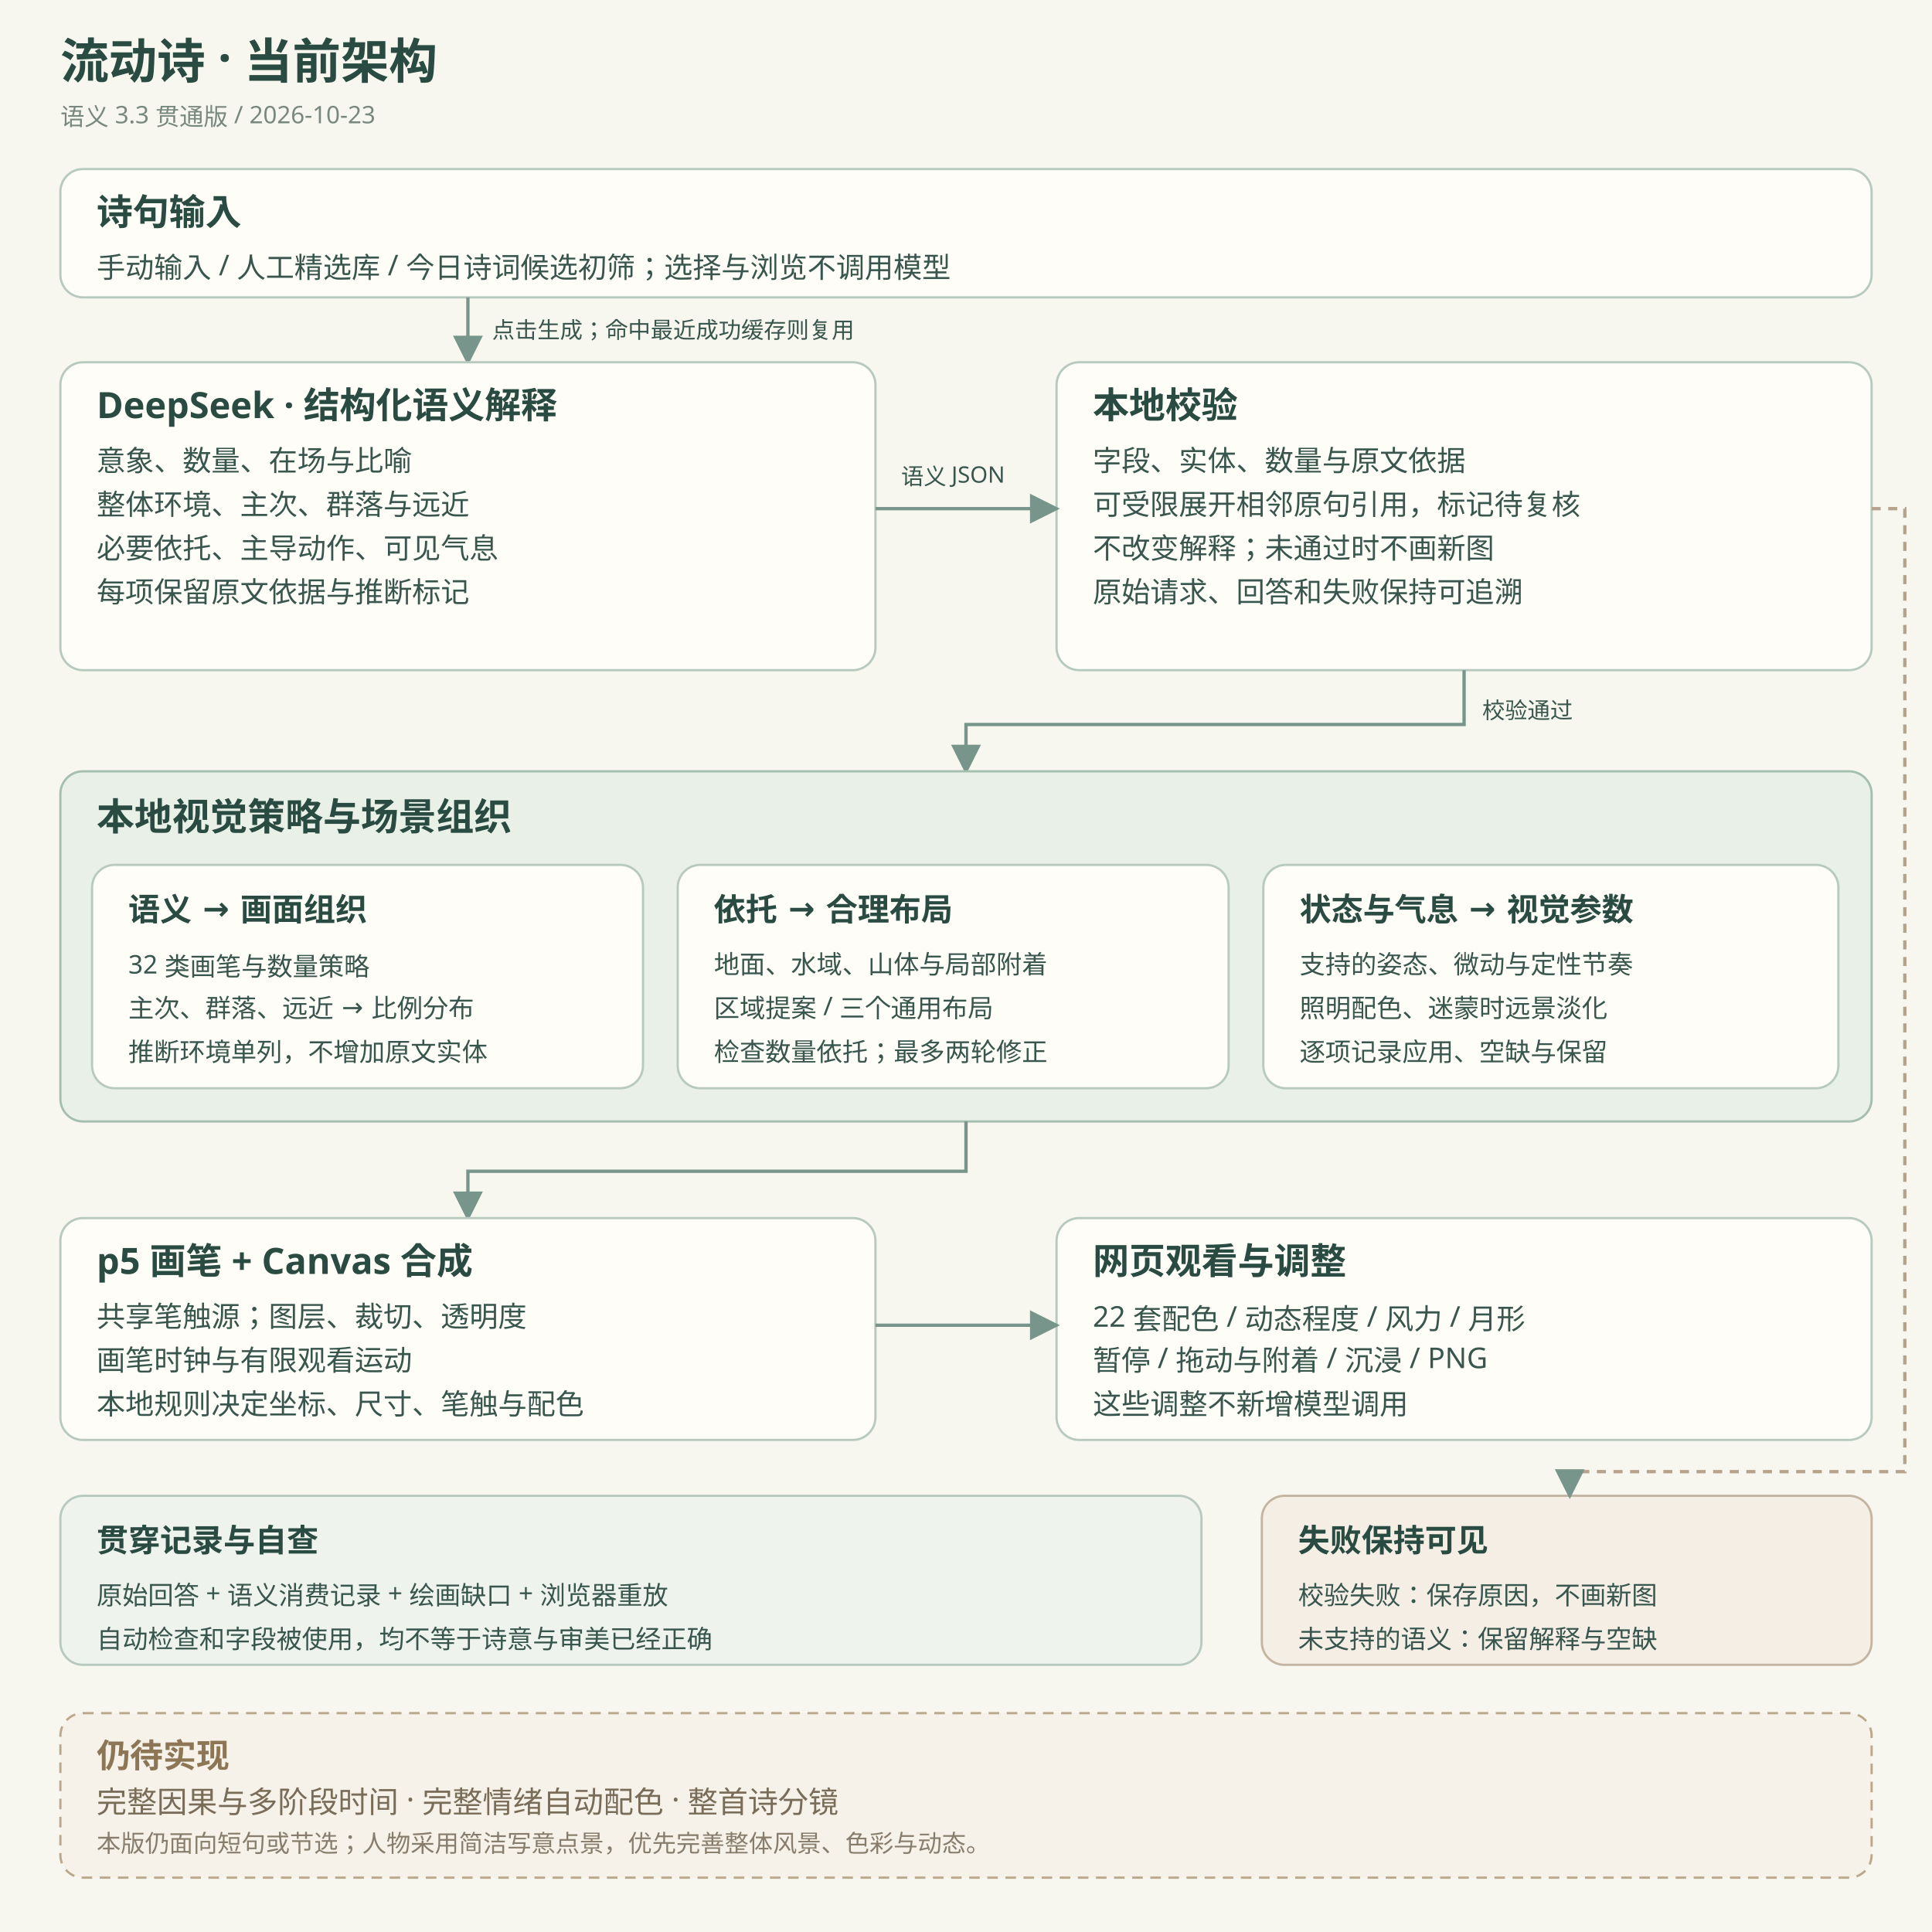
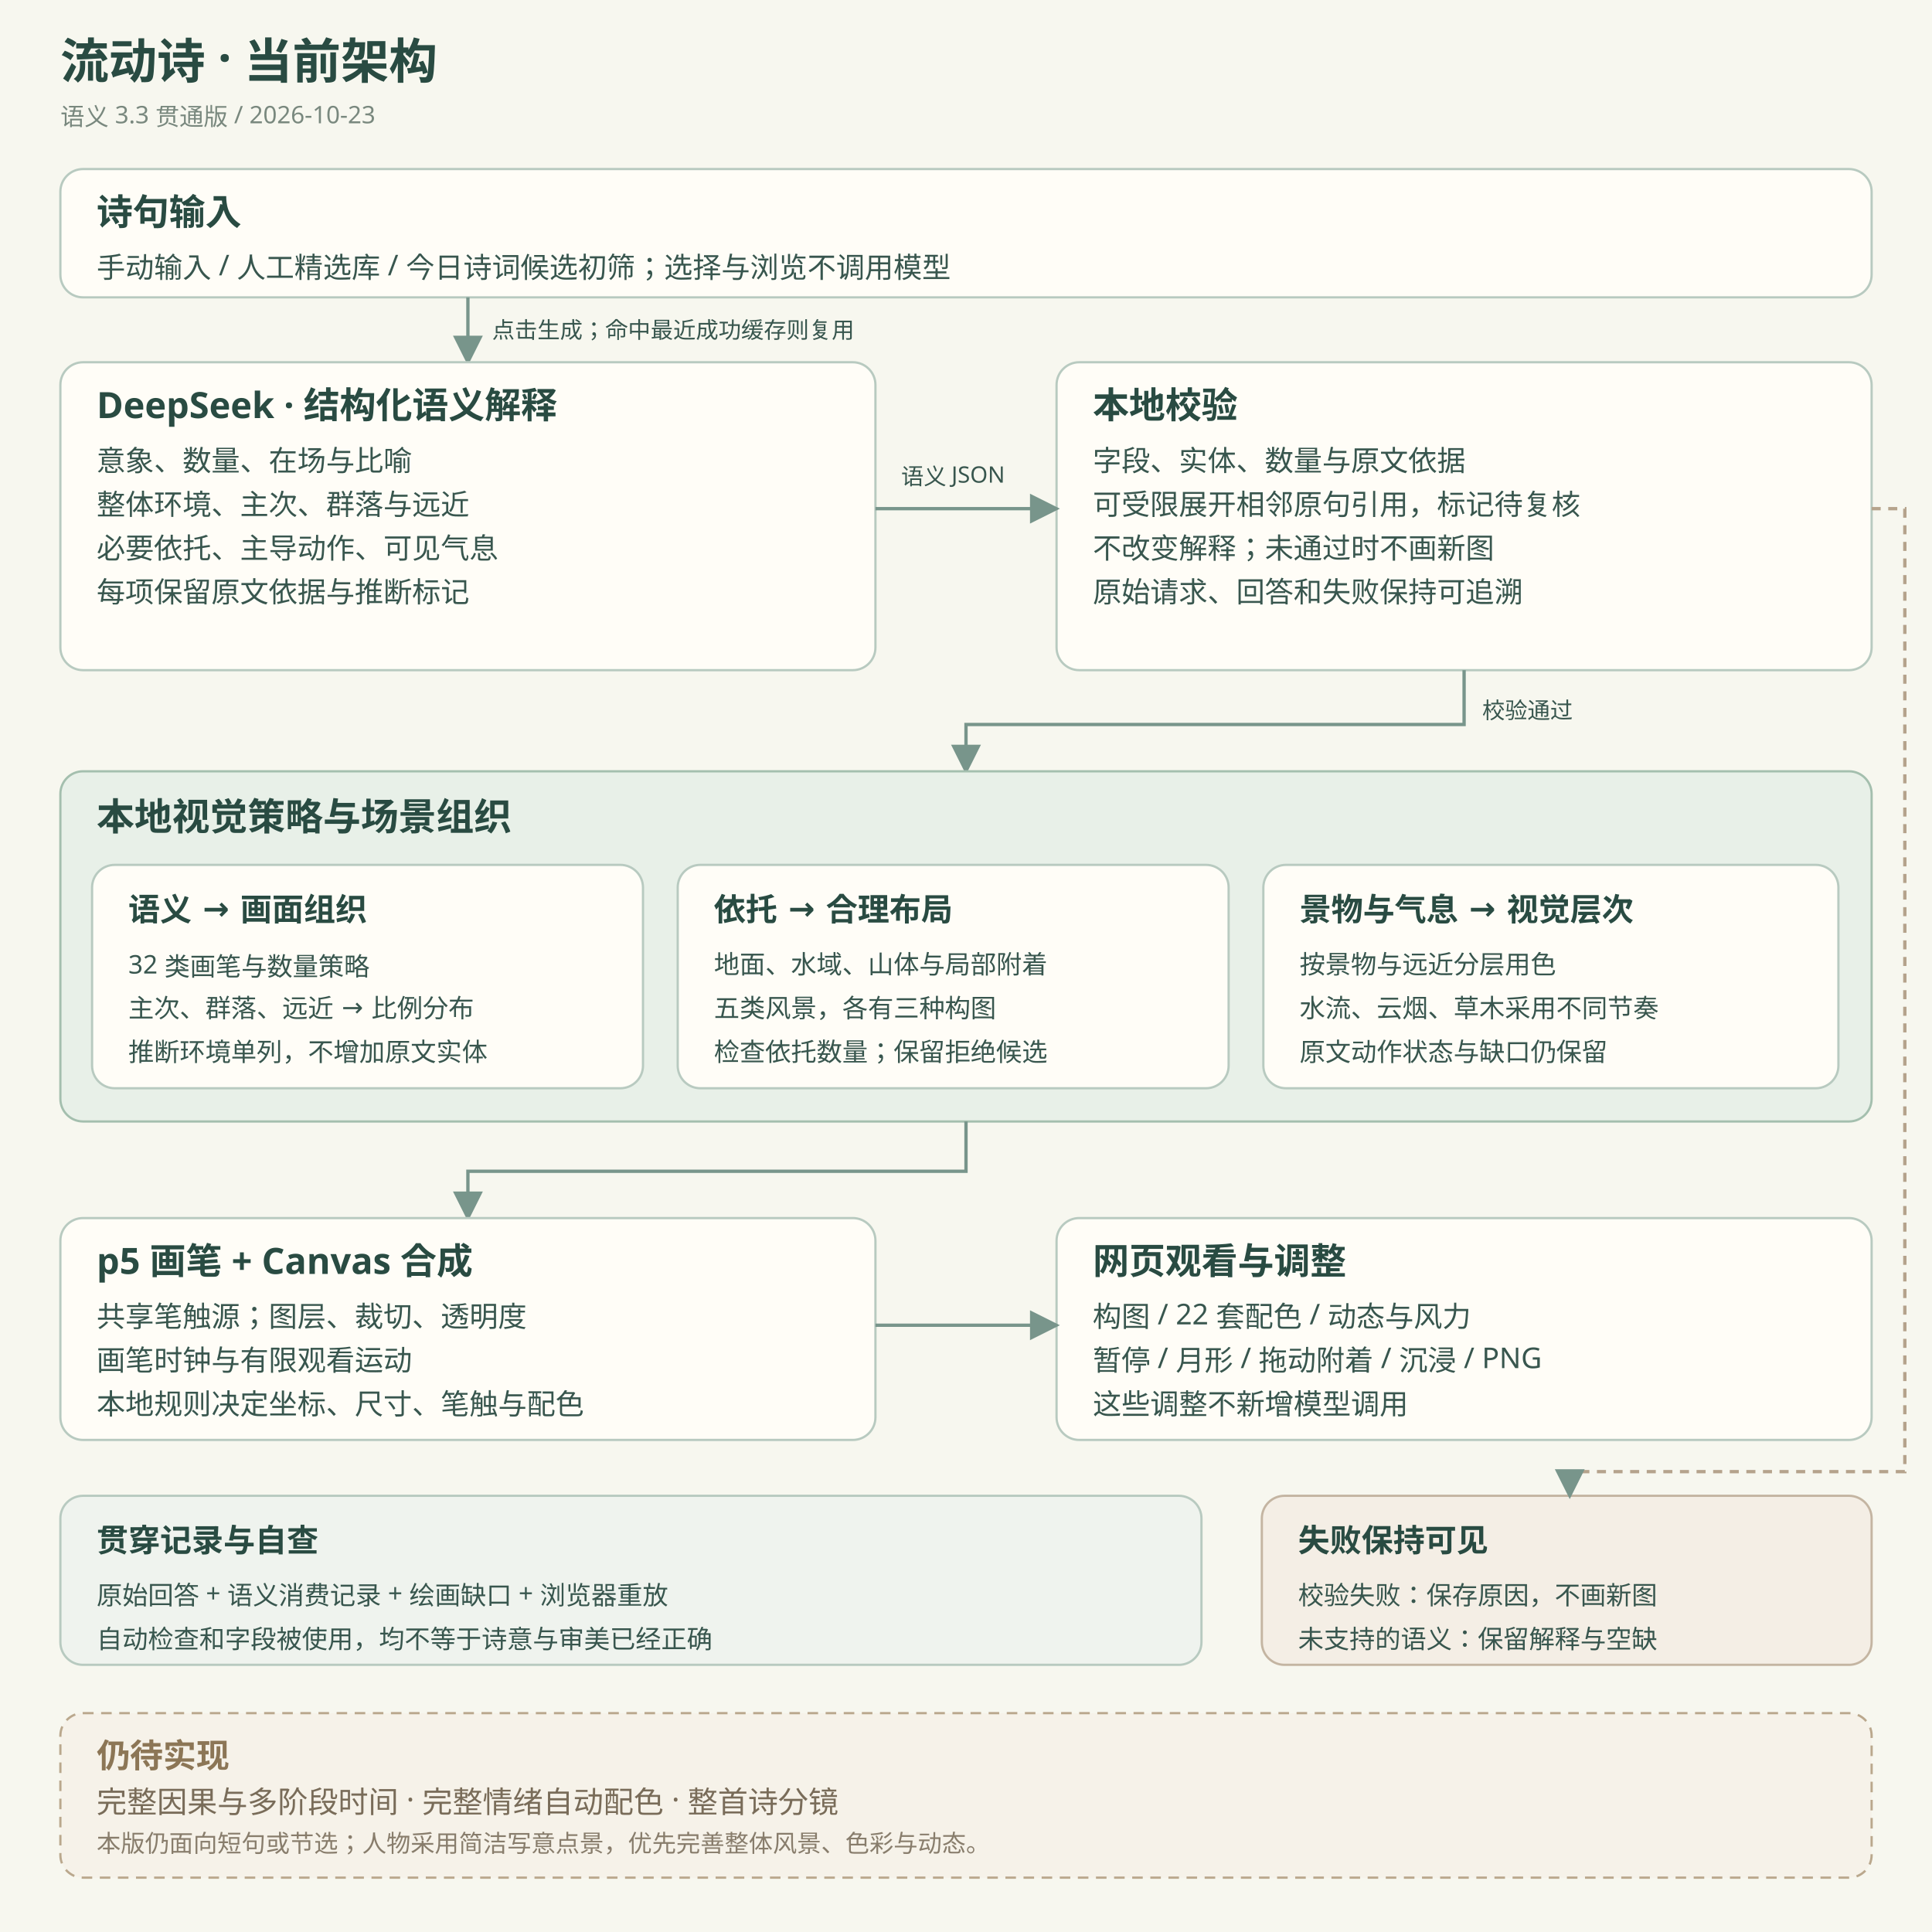
<svg xmlns="http://www.w3.org/2000/svg" width="1280" height="1280" viewBox="0 0 1280 1280" role="img" aria-labelledby="title desc">
  <defs>
    <marker id="arrow" markerWidth="9" markerHeight="9" refX="8" refY="4.5" orient="auto">
      <path d="M 0 0 L 9 4.5 L 0 9 Z" fill="#78958b" />
    </marker>
  </defs>
  <rect width="1280" height="1280" fill="#f7f7ef" />
  <g font-family="Microsoft YaHei, PingFang SC, sans-serif">
    <text x="40" y="52" font-size="32" fill="#294b42" font-weight="600">流动诗 · 当前架构</text>
    <text x="40" y="83" font-size="16" fill="#79887e" font-weight="400">语义 3.3 贯通版  /  2026-10-23</text>
    <rect x="40" y="112" width="1200" height="85" rx="15" fill="#fffdf7" stroke="#b8cac0" stroke-width="1.5" />
    <text x="64" y="149" font-size="24" fill="#294b42" font-weight="600">诗句输入</text>
    <text x="64" y="184" font-size="19" fill="#38564e" font-weight="400">手动输入 / 人工精选库 / 今日诗词候选初筛；选择与浏览不调用模型</text>
    <path d="M 310 197 V 240" fill="none" stroke="#78958b" stroke-width="2.2" marker-end="url(#arrow)" />
    <text x="326" y="224" font-size="15" fill="#38564e" font-weight="400">点击生成；命中最近成功缓存则复用</text>
    <rect x="40" y="240" width="540" height="204" rx="15" fill="#fffdf7" stroke="#b8cac0" stroke-width="1.5" />
    <text x="64" y="277" font-size="24" fill="#294b42" font-weight="600">DeepSeek · 结构化语义解释</text>
    <text x="64" y="312" font-size="19" fill="#38564e" font-weight="400">意象、数量、在场与比喻</text>
    <text x="64" y="341" font-size="19" fill="#38564e" font-weight="400">整体环境、主次、群落与远近</text>
    <text x="64" y="370" font-size="19" fill="#38564e" font-weight="400">必要依托、主导动作、可见气息</text>
    <text x="64" y="399" font-size="19" fill="#38564e" font-weight="400">每项保留原文依据与推断标记</text>
    <rect x="700" y="240" width="540" height="204" rx="15" fill="#fffdf7" stroke="#b8cac0" stroke-width="1.5" />
    <text x="724" y="277" font-size="24" fill="#294b42" font-weight="600">本地校验</text>
    <text x="724" y="312" font-size="19" fill="#38564e" font-weight="400">字段、实体、数量与原文依据</text>
    <text x="724" y="341" font-size="19" fill="#38564e" font-weight="400">可受限展开相邻原句引用，标记待复核</text>
    <text x="724" y="370" font-size="19" fill="#38564e" font-weight="400">不改变解释；未通过时不画新图</text>
    <text x="724" y="399" font-size="19" fill="#38564e" font-weight="400">原始请求、回答和失败保持可追溯</text>
    <path d="M 580 337 H 700" fill="none" stroke="#78958b" stroke-width="2.2" marker-end="url(#arrow)" />
    <text x="597" y="321" font-size="15" fill="#38564e" font-weight="400">语义 JSON</text>
    <path d="M 970 444 V 480 H 640 V 511" fill="none" stroke="#78958b" stroke-width="2.2" marker-end="url(#arrow)" />
    <text x="982" y="476" font-size="15" fill="#38564e" font-weight="400">校验通过</text>
    <rect x="40" y="511" width="1200" height="232" rx="15" fill="#e8f0e8" stroke="#a4bfae" stroke-width="1.5" />
    <text x="64" y="550" font-size="25" fill="#294b42" font-weight="600">本地视觉策略与场景组织</text>
    <rect x="61" y="573" width="365" height="148" rx="15" fill="#fffdf7" stroke="#b8cac0" stroke-width="1.5" />
    <text x="85" y="610" font-size="21" fill="#294b42" font-weight="600">语义 → 画面组织</text>
    <text x="85" y="645" font-size="17" fill="#38564e" font-weight="400">32 类画笔与数量策略</text>
    <text x="85" y="674" font-size="17" fill="#38564e" font-weight="400">主次、群落、远近 → 比例分布</text>
    <text x="85" y="703" font-size="17" fill="#38564e" font-weight="400">推断环境单列，不增加原文实体</text>
    <rect x="449" y="573" width="365" height="148" rx="15" fill="#fffdf7" stroke="#b8cac0" stroke-width="1.5" />
    <text x="473" y="610" font-size="21" fill="#294b42" font-weight="600">依托 → 合理布局</text>
    <text x="473" y="645" font-size="17" fill="#38564e" font-weight="400">地面、水域、山体与局部附着</text>
-     <text x="473" y="674" font-size="17" fill="#38564e" font-weight="400">区域提案 / 三个通用布局</text>
-     <text x="473" y="703" font-size="17" fill="#38564e" font-weight="400">检查数量依托；最多两轮修正</text>
+     <text x="473" y="674" font-size="17" fill="#38564e" font-weight="400">五类风景，各有三种构图</text>
+     <text x="473" y="703" font-size="17" fill="#38564e" font-weight="400">检查依托数量；保留拒绝候选</text>
    <rect x="837" y="573" width="381" height="148" rx="15" fill="#fffdf7" stroke="#b8cac0" stroke-width="1.5" />
-     <text x="861" y="610" font-size="21" fill="#294b42" font-weight="600">状态与气息 → 视觉参数</text>
-     <text x="861" y="645" font-size="17" fill="#38564e" font-weight="400">支持的姿态、微动与定性节奏</text>
-     <text x="861" y="674" font-size="17" fill="#38564e" font-weight="400">照明配色、迷蒙时远景淡化</text>
-     <text x="861" y="703" font-size="17" fill="#38564e" font-weight="400">逐项记录应用、空缺与保留</text>
+     <text x="861" y="610" font-size="21" fill="#294b42" font-weight="600">景物与气息 → 视觉层次</text>
+     <text x="861" y="645" font-size="17" fill="#38564e" font-weight="400">按景物与远近分层用色</text>
+     <text x="861" y="674" font-size="17" fill="#38564e" font-weight="400">水流、云烟、草木采用不同节奏</text>
+     <text x="861" y="703" font-size="17" fill="#38564e" font-weight="400">原文动作状态与缺口仍保留</text>
    <path d="M 640 743 V 776 H 310 V 807" fill="none" stroke="#78958b" stroke-width="2.2" marker-end="url(#arrow)" />
    <rect x="40" y="807" width="540" height="147" rx="15" fill="#fffdf7" stroke="#b8cac0" stroke-width="1.5" />
    <text x="64" y="844" font-size="24" fill="#294b42" font-weight="600">p5 画笔 + Canvas 合成</text>
    <text x="64" y="879" font-size="19" fill="#38564e" font-weight="400">共享笔触源；图层、裁切、透明度</text>
    <text x="64" y="908" font-size="19" fill="#38564e" font-weight="400">画笔时钟与有限观看运动</text>
    <text x="64" y="937" font-size="19" fill="#38564e" font-weight="400">本地规则决定坐标、尺寸、笔触与配色</text>
    <rect x="700" y="807" width="540" height="147" rx="15" fill="#fffdf7" stroke="#b8cac0" stroke-width="1.5" />
    <text x="724" y="844" font-size="24" fill="#294b42" font-weight="600">网页观看与调整</text>
-     <text x="724" y="879" font-size="19" fill="#38564e" font-weight="400">22 套配色 / 动态程度 / 风力 / 月形</text>
-     <text x="724" y="908" font-size="19" fill="#38564e" font-weight="400">暂停 / 拖动与附着 / 沉浸 / PNG</text>
+     <text x="724" y="879" font-size="19" fill="#38564e" font-weight="400">构图 / 22 套配色 / 动态与风力</text>
+     <text x="724" y="908" font-size="19" fill="#38564e" font-weight="400">暂停 / 月形 / 拖动附着 / 沉浸 / PNG</text>
    <text x="724" y="937" font-size="19" fill="#38564e" font-weight="400">这些调整不新增模型调用</text>
    <path d="M 580 878 H 700" fill="none" stroke="#78958b" stroke-width="2.2" marker-end="url(#arrow)" />
    <rect x="40" y="991" width="756" height="112" rx="15" fill="#eff3ee" stroke="#b8cac0" stroke-width="1.5" />
    <text x="64" y="1028" font-size="21" fill="#294b42" font-weight="600">贯穿记录与自查</text>
    <text x="64" y="1063" font-size="17" fill="#38564e" font-weight="400">原始回答 + 语义消费记录 + 绘画缺口 + 浏览器重放</text>
    <text x="64" y="1092" font-size="17" fill="#38564e" font-weight="400">自动检查和字段被使用，均不等于诗意与审美已经正确</text>
    <rect x="836" y="991" width="404" height="112" rx="15" fill="#f4eee5" stroke="#c4b5a2" stroke-width="1.5" />
    <text x="860" y="1028" font-size="21" fill="#294b42" font-weight="600">失败保持可见</text>
    <text x="860" y="1063" font-size="17" fill="#38564e" font-weight="400">校验失败：保存原因，不画新图</text>
    <text x="860" y="1092" font-size="17" fill="#38564e" font-weight="400">未支持的语义：保留解释与空缺</text>
    <path d="M 1240 337 H 1262 V 975 H 1040 V 991" fill="none" stroke="#b5a38c" stroke-width="2.2" stroke-dasharray="6 5" marker-end="url(#arrow)" />
    <rect x="40" y="1135" width="1200" height="109" rx="15" fill="#f6f2e9" stroke="#baa88d" stroke-width="1.5" stroke-dasharray="7 5" />
    <text x="64" y="1171" font-size="22" fill="#8c7656" font-weight="600">仍待实现</text>
    <text x="64" y="1201" font-size="20" fill="#796c59" font-weight="400">完整因果与多阶段时间 · 完整情绪自动配色 · 整首诗分镜</text>
    <text x="64" y="1227" font-size="16" fill="#887d6c" font-weight="400">本版仍面向短句或节选；人物采用简洁写意点景，优先完善整体风景、色彩与动态。</text>
  </g>
</svg>
